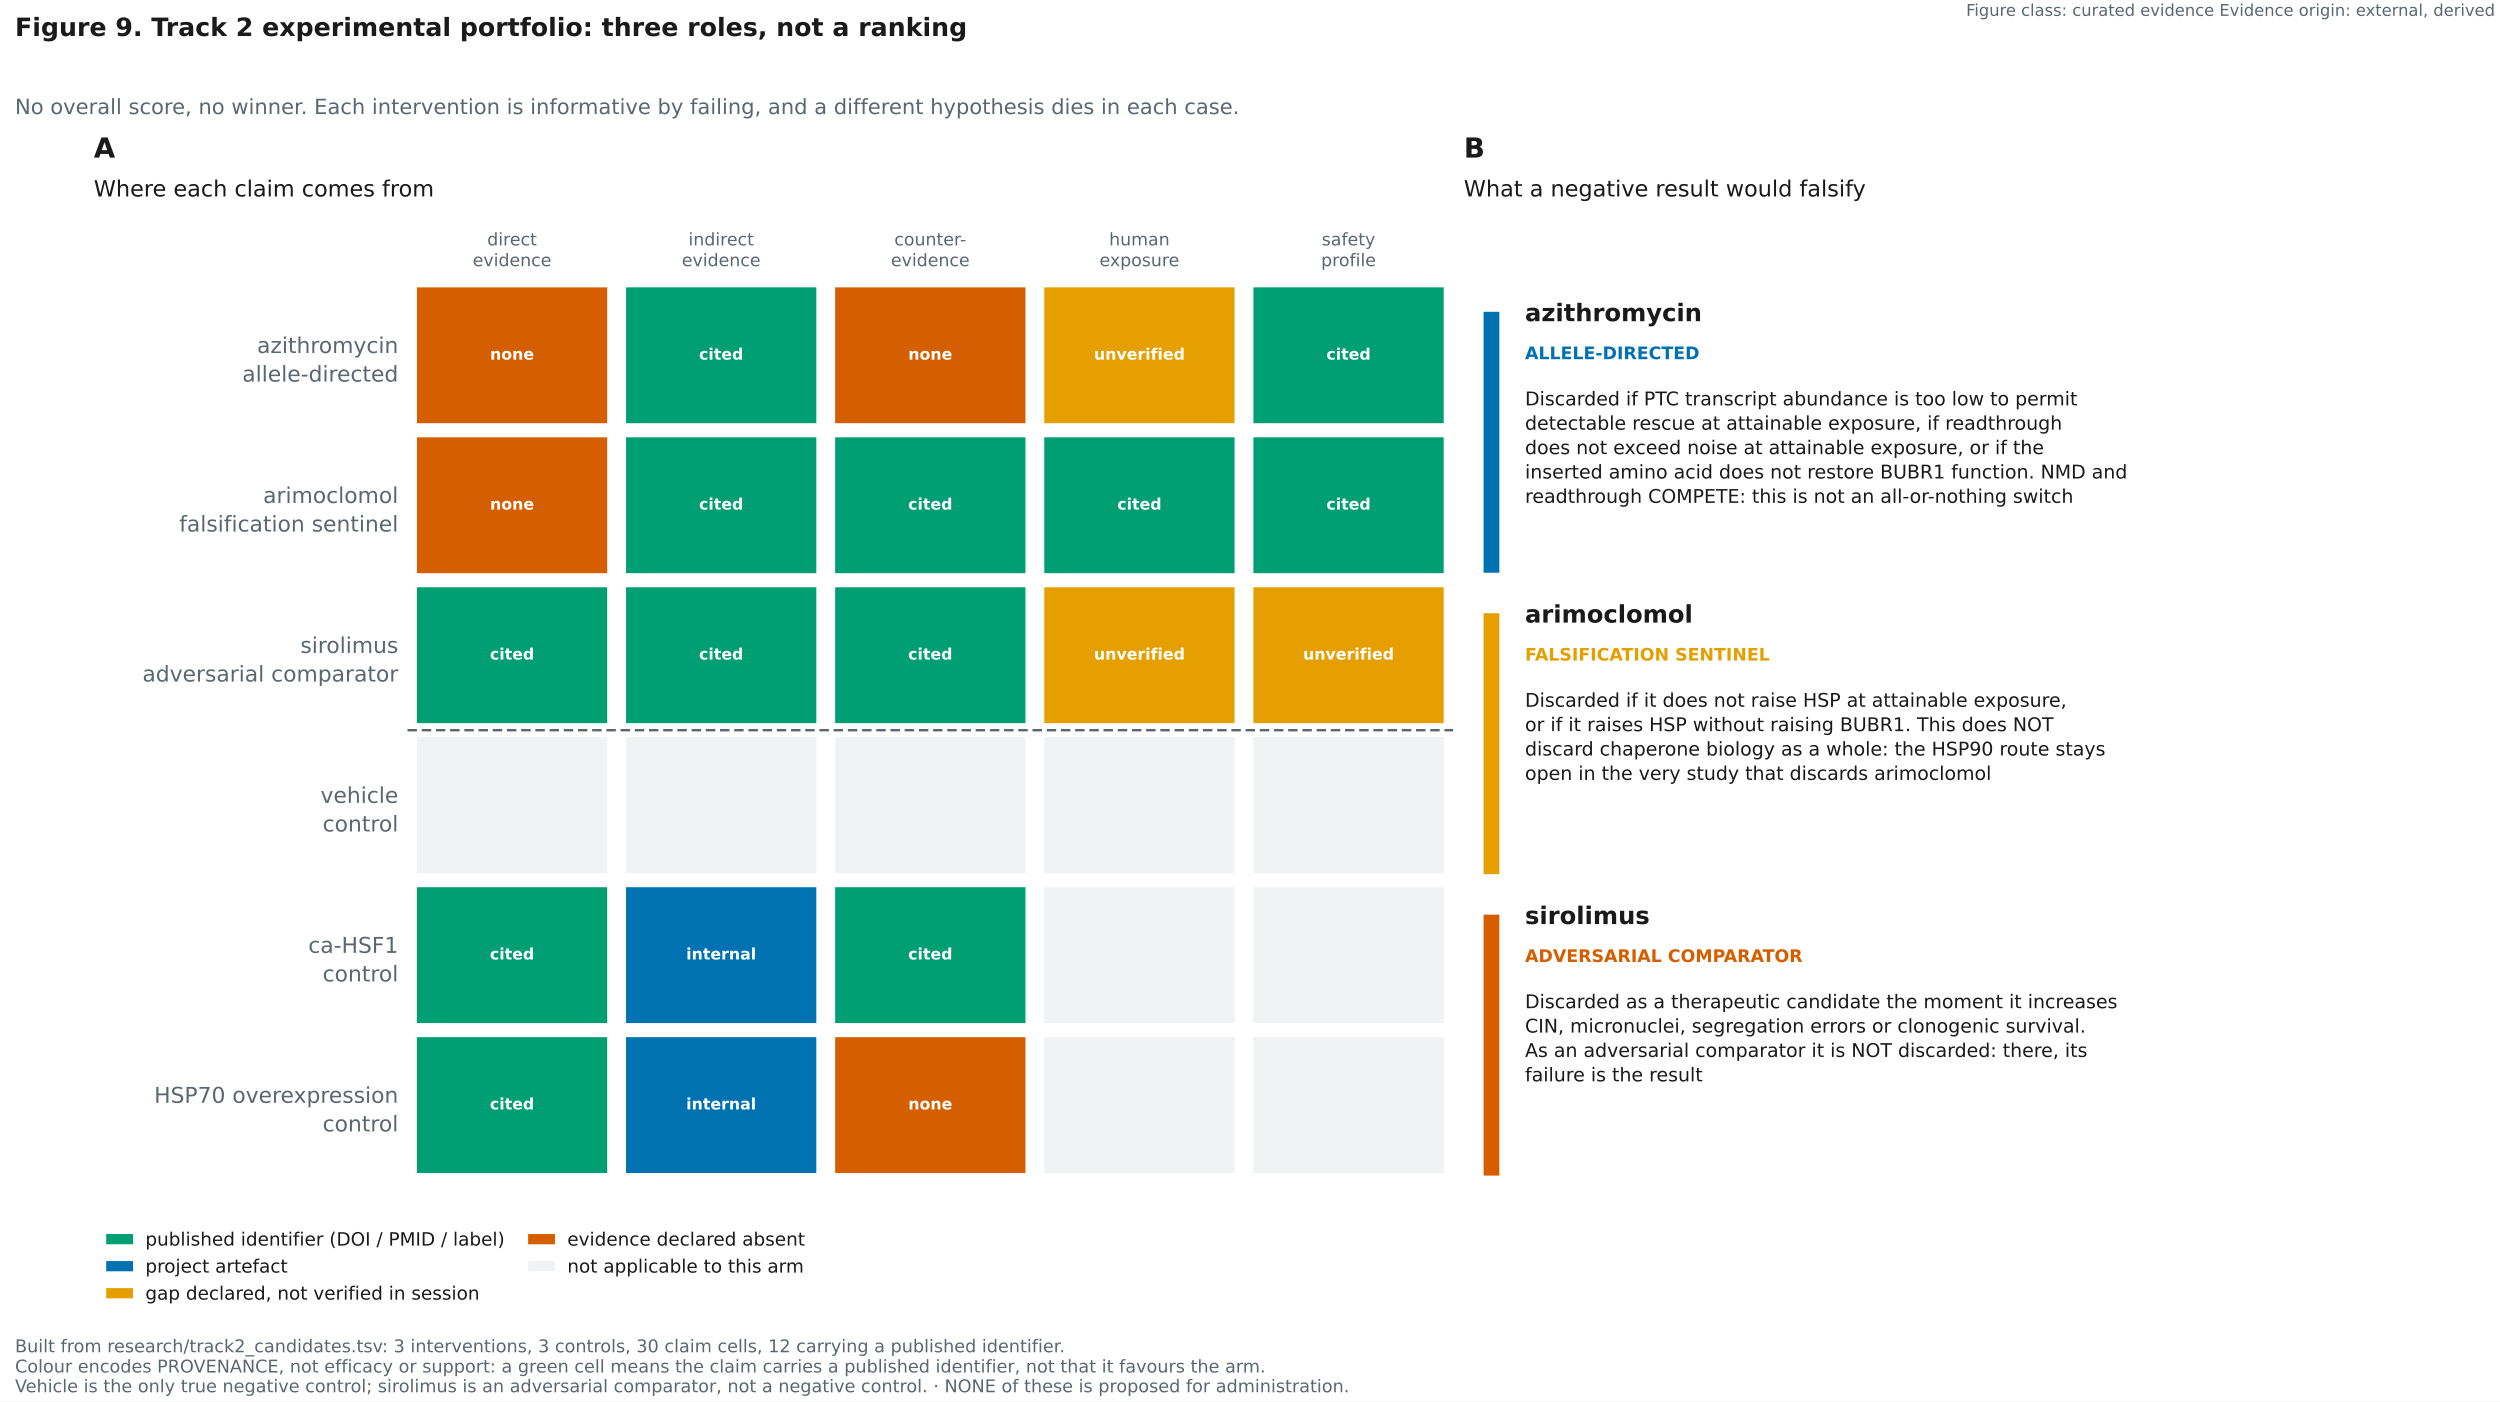
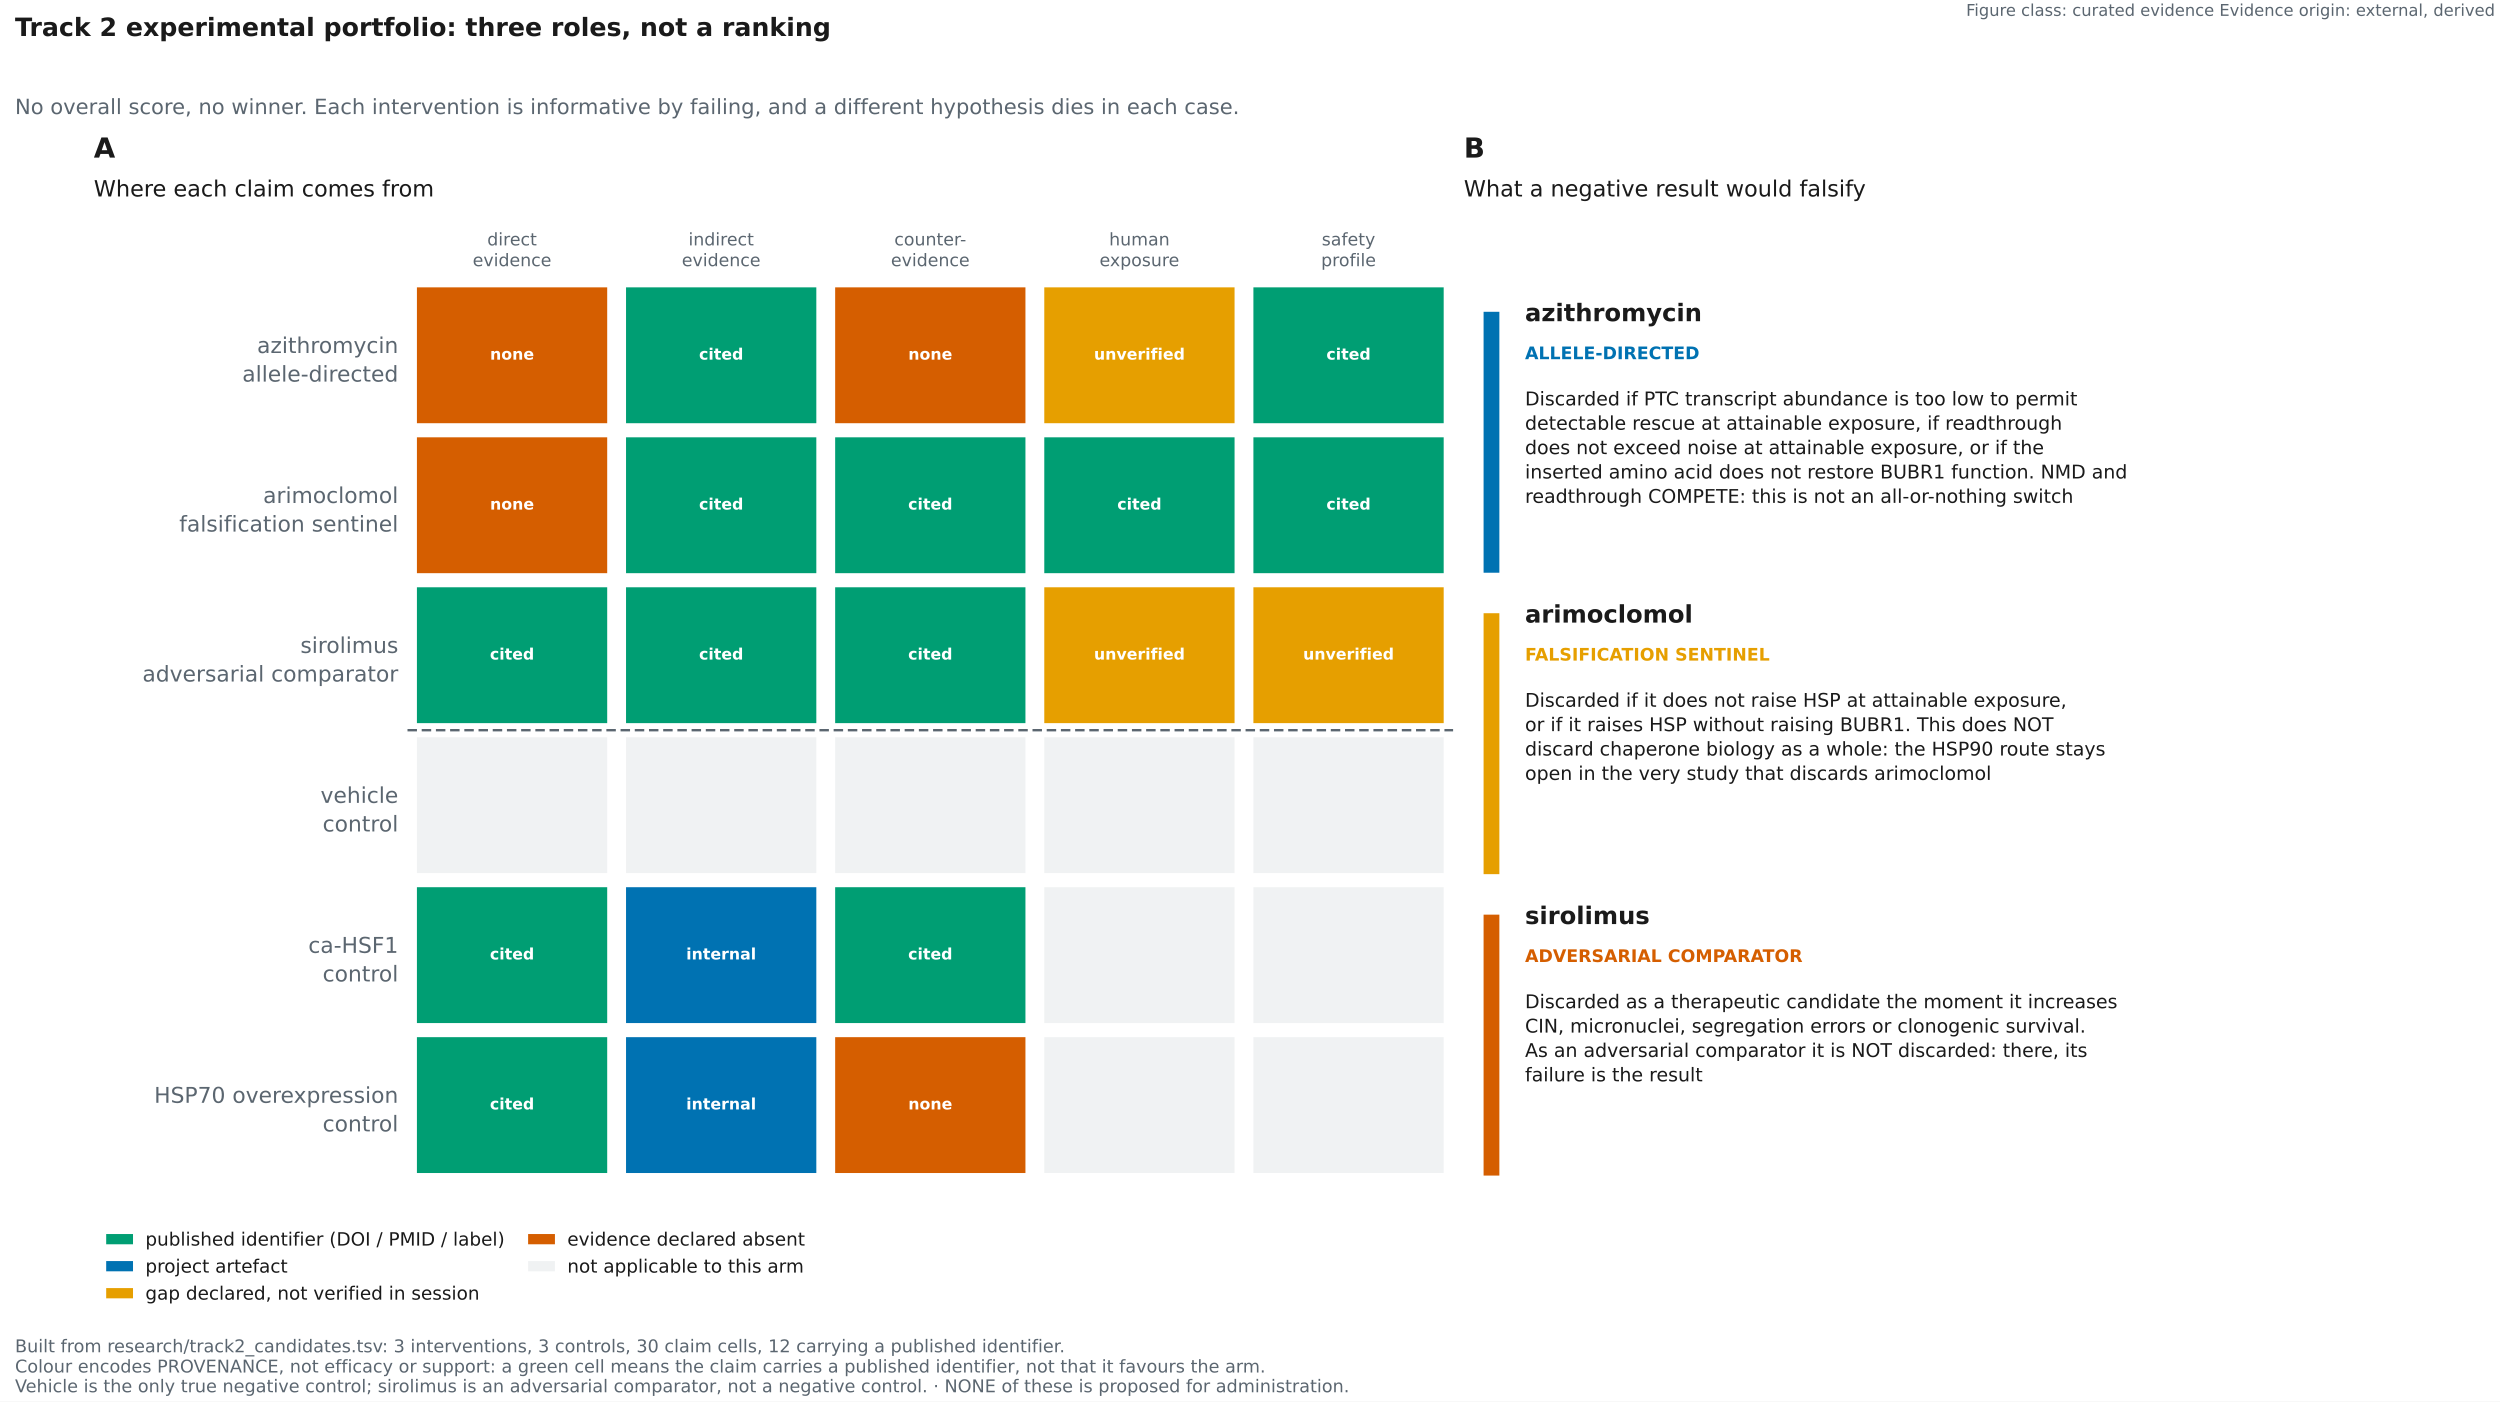
<svg xmlns="http://www.w3.org/2000/svg" width="950.4pt" height="532.8pt" viewBox="0 0 950.4 532.8" version="1.1">
  <defs>
    <style type="text/css">*{stroke-linejoin: round; stroke-linecap: butt}</style>
  </defs>
  <g id="figure_1">
    <g id="patch_1">
      <path d="M 0 532.8 L 950.4 532.8 L 950.4 0 L 0 0 z " style="fill: #ffffff" />
    </g>
    <g id="axes_1">
      <g id="patch_2">
        <path d="M 154.915 448.618 L 552.411 448.618 L 552.411 106.56 L 154.915 106.56 z " style="fill: #ffffff" />
      </g>
      <g id="matplotlib.axis_1">
        <g id="xtick_1">
          <g id="line2d_1" />
          <g id="text_1">
            <text style="fill: #5b6670; font: 6.6px 'DejaVu Sans', 'Arial', 'Helvetica', sans-serif" transform="translate(185.232 93.29535)">direct</text>
            <text style="fill: #5b6670; font: 6.6px 'DejaVu Sans', 'Arial', 'Helvetica', sans-serif" transform="translate(179.7024 101.1874)">evidence</text>
          </g>
        </g>
        <g id="xtick_2">
          <g id="line2d_2" />
          <g id="text_2">
            <text style="fill: #5b6670; font: 6.6px 'DejaVu Sans', 'Arial', 'Helvetica', sans-serif" transform="translate(261.7231 93.29535)">indirect</text>
            <text style="fill: #5b6670; font: 6.6px 'DejaVu Sans', 'Arial', 'Helvetica', sans-serif" transform="translate(259.2017 101.1874)">evidence</text>
          </g>
        </g>
        <g id="xtick_3">
          <g id="line2d_3" />
          <g id="text_3">
            <text style="fill: #5b6670; font: 6.6px 'DejaVu Sans', 'Arial', 'Helvetica', sans-serif" transform="translate(339.9858 93.29535)">counter-</text>
            <text style="fill: #5b6670; font: 6.6px 'DejaVu Sans', 'Arial', 'Helvetica', sans-serif" transform="translate(338.7009 101.1874)">evidence</text>
          </g>
        </g>
        <g id="xtick_4">
          <g id="line2d_4" />
          <g id="text_4">
            <text style="fill: #5b6670; font: 6.6px 'DejaVu Sans', 'Arial', 'Helvetica', sans-serif" transform="translate(421.6517 93.29535)">human</text>
            <text style="fill: #5b6670; font: 6.6px 'DejaVu Sans', 'Arial', 'Helvetica', sans-serif" transform="translate(417.999 101.1874)">exposure</text>
          </g>
        </g>
        <g id="xtick_5">
          <g id="line2d_5" />
          <g id="text_5">
            <text style="fill: #5b6670; font: 6.6px 'DejaVu Sans', 'Arial', 'Helvetica', sans-serif" transform="translate(502.4813 93.29535)">safety</text>
            <text style="fill: #5b6670; font: 6.6px 'DejaVu Sans', 'Arial', 'Helvetica', sans-serif" transform="translate(502.2394 101.1874)">profile</text>
          </g>
        </g>
      </g>
      <g id="matplotlib.axis_2">
        <g id="ytick_1">
          <g id="line2d_6" />
          <g id="text_6">
            <text style="fill: #5b6670; font: 8.3px 'DejaVu Sans', 'Arial', 'Helvetica', sans-serif" transform="translate(97.72198 134.2017)">azithromycin</text>
            <text style="fill: #5b6670; font: 8.3px 'DejaVu Sans', 'Arial', 'Helvetica', sans-serif" transform="translate(92.10133 145.0726)">allele-directed</text>
          </g>
        </g>
        <g id="ytick_2">
          <g id="line2d_7" />
          <g id="text_7">
            <text style="fill: #5b6670; font: 8.3px 'DejaVu Sans', 'Arial', 'Helvetica', sans-serif" transform="translate(100.0304 191.2113)">arimoclomol</text>
            <text style="fill: #5b6670; font: 8.3px 'DejaVu Sans', 'Arial', 'Helvetica', sans-serif" transform="translate(68.13378 202.0822)">falsification sentinel</text>
          </g>
        </g>
        <g id="ytick_3">
          <g id="line2d_8" />
          <g id="text_8">
            <text style="fill: #5b6670; font: 8.3px 'DejaVu Sans', 'Arial', 'Helvetica', sans-serif" transform="translate(114.2014 248.2209)">sirolimus</text>
            <text style="fill: #5b6670; font: 8.3px 'DejaVu Sans', 'Arial', 'Helvetica', sans-serif" transform="translate(54.14439 259.0918)">adversarial comparator</text>
          </g>
        </g>
        <g id="ytick_4">
          <g id="line2d_9" />
          <g id="text_9">
            <text style="fill: #5b6670; font: 8.3px 'DejaVu Sans', 'Arial', 'Helvetica', sans-serif" transform="translate(121.8529 305.2305)">vehicle</text>
            <text style="fill: #5b6670; font: 8.3px 'DejaVu Sans', 'Arial', 'Helvetica', sans-serif" transform="translate(122.6492 316.1014)">control</text>
          </g>
        </g>
        <g id="ytick_5">
          <g id="line2d_10" />
          <g id="text_10">
            <text style="fill: #5b6670; font: 8.3px 'DejaVu Sans', 'Arial', 'Helvetica', sans-serif" transform="translate(117.2049 362.2401)">ca-HSF1</text>
            <text style="fill: #5b6670; font: 8.3px 'DejaVu Sans', 'Arial', 'Helvetica', sans-serif" transform="translate(122.6492 373.111)">control</text>
          </g>
        </g>
        <g id="ytick_6">
          <g id="line2d_11" />
          <g id="text_11">
            <text style="fill: #5b6670; font: 8.3px 'DejaVu Sans', 'Arial', 'Helvetica', sans-serif" transform="translate(58.60823 419.2497)">HSP70 overexpression</text>
            <text style="fill: #5b6670; font: 8.3px 'DejaVu Sans', 'Arial', 'Helvetica', sans-serif" transform="translate(122.6492 430.1206)">control</text>
          </g>
        </g>
      </g>
      <g id="patch_3">
        <path d="M 158.095 108.84 L 231.234 108.84 L 231.234 161.289 L 158.095 161.289 z " clip-path="url(#p32adf01ac7)" style="fill: #d55e00; stroke: #ffffff; stroke-width: 0.8; stroke-linejoin: miter" />
      </g>
      <g id="patch_4">
        <path d="M 237.594 108.84 L 310.734 108.84 L 310.734 161.289 L 237.594 161.289 z " clip-path="url(#p32adf01ac7)" style="fill: #009e73; stroke: #ffffff; stroke-width: 0.8; stroke-linejoin: miter" />
      </g>
      <g id="patch_5">
        <path d="M 317.094 108.84 L 390.233 108.84 L 390.233 161.289 L 317.094 161.289 z " clip-path="url(#p32adf01ac7)" style="fill: #d55e00; stroke: #ffffff; stroke-width: 0.8; stroke-linejoin: miter" />
      </g>
      <g id="patch_6">
        <path d="M 396.593 108.84 L 469.732 108.84 L 469.732 161.289 L 396.593 161.289 z " clip-path="url(#p32adf01ac7)" style="fill: #e69f00; stroke: #ffffff; stroke-width: 0.8; stroke-linejoin: miter" />
      </g>
      <g id="patch_7">
        <path d="M 476.092 108.84 L 549.231 108.84 L 549.231 161.289 L 476.092 161.289 z " clip-path="url(#p32adf01ac7)" style="fill: #009e73; stroke: #ffffff; stroke-width: 0.8; stroke-linejoin: miter" />
      </g>
      <g id="patch_8">
        <path d="M 158.095 165.85 L 231.234 165.85 L 231.234 218.299 L 158.095 218.299 z " clip-path="url(#p32adf01ac7)" style="fill: #d55e00; stroke: #ffffff; stroke-width: 0.8; stroke-linejoin: miter" />
      </g>
      <g id="patch_9">
        <path d="M 237.594 165.85 L 310.734 165.85 L 310.734 218.299 L 237.594 218.299 z " clip-path="url(#p32adf01ac7)" style="fill: #009e73; stroke: #ffffff; stroke-width: 0.8; stroke-linejoin: miter" />
      </g>
      <g id="patch_10">
        <path d="M 317.094 165.85 L 390.233 165.85 L 390.233 218.299 L 317.094 218.299 z " clip-path="url(#p32adf01ac7)" style="fill: #009e73; stroke: #ffffff; stroke-width: 0.8; stroke-linejoin: miter" />
      </g>
      <g id="patch_11">
        <path d="M 396.593 165.85 L 469.732 165.85 L 469.732 218.299 L 396.593 218.299 z " clip-path="url(#p32adf01ac7)" style="fill: #009e73; stroke: #ffffff; stroke-width: 0.8; stroke-linejoin: miter" />
      </g>
      <g id="patch_12">
        <path d="M 476.092 165.85 L 549.231 165.85 L 549.231 218.299 L 476.092 218.299 z " clip-path="url(#p32adf01ac7)" style="fill: #009e73; stroke: #ffffff; stroke-width: 0.8; stroke-linejoin: miter" />
      </g>
      <g id="patch_13">
        <path d="M 158.095 222.86 L 231.234 222.86 L 231.234 275.308 L 158.095 275.308 z " clip-path="url(#p32adf01ac7)" style="fill: #009e73; stroke: #ffffff; stroke-width: 0.8; stroke-linejoin: miter" />
      </g>
      <g id="patch_14">
        <path d="M 237.594 222.86 L 310.734 222.86 L 310.734 275.308 L 237.594 275.308 z " clip-path="url(#p32adf01ac7)" style="fill: #009e73; stroke: #ffffff; stroke-width: 0.8; stroke-linejoin: miter" />
      </g>
      <g id="patch_15">
        <path d="M 317.094 222.86 L 390.233 222.86 L 390.233 275.308 L 317.094 275.308 z " clip-path="url(#p32adf01ac7)" style="fill: #009e73; stroke: #ffffff; stroke-width: 0.8; stroke-linejoin: miter" />
      </g>
      <g id="patch_16">
        <path d="M 396.593 222.86 L 469.732 222.86 L 469.732 275.308 L 396.593 275.308 z " clip-path="url(#p32adf01ac7)" style="fill: #e69f00; stroke: #ffffff; stroke-width: 0.8; stroke-linejoin: miter" />
      </g>
      <g id="patch_17">
        <path d="M 476.092 222.86 L 549.231 222.86 L 549.231 275.308 L 476.092 275.308 z " clip-path="url(#p32adf01ac7)" style="fill: #e69f00; stroke: #ffffff; stroke-width: 0.8; stroke-linejoin: miter" />
      </g>
      <g id="patch_18">
        <path d="M 158.095 279.869 L 231.234 279.869 L 231.234 332.318 L 158.095 332.318 z " clip-path="url(#p32adf01ac7)" style="fill: #f0f2f3; stroke: #ffffff; stroke-width: 0.8; stroke-linejoin: miter" />
      </g>
      <g id="patch_19">
        <path d="M 237.594 279.869 L 310.734 279.869 L 310.734 332.318 L 237.594 332.318 z " clip-path="url(#p32adf01ac7)" style="fill: #f0f2f3; stroke: #ffffff; stroke-width: 0.8; stroke-linejoin: miter" />
      </g>
      <g id="patch_20">
        <path d="M 317.094 279.869 L 390.233 279.869 L 390.233 332.318 L 317.094 332.318 z " clip-path="url(#p32adf01ac7)" style="fill: #f0f2f3; stroke: #ffffff; stroke-width: 0.8; stroke-linejoin: miter" />
      </g>
      <g id="patch_21">
        <path d="M 396.593 279.869 L 469.732 279.869 L 469.732 332.318 L 396.593 332.318 z " clip-path="url(#p32adf01ac7)" style="fill: #f0f2f3; stroke: #ffffff; stroke-width: 0.8; stroke-linejoin: miter" />
      </g>
      <g id="patch_22">
        <path d="M 476.092 279.869 L 549.231 279.869 L 549.231 332.318 L 476.092 332.318 z " clip-path="url(#p32adf01ac7)" style="fill: #f0f2f3; stroke: #ffffff; stroke-width: 0.8; stroke-linejoin: miter" />
      </g>
      <g id="patch_23">
        <path d="M 158.095 336.879 L 231.234 336.879 L 231.234 389.328 L 158.095 389.328 z " clip-path="url(#p32adf01ac7)" style="fill: #009e73; stroke: #ffffff; stroke-width: 0.8; stroke-linejoin: miter" />
      </g>
      <g id="patch_24">
        <path d="M 237.594 336.879 L 310.734 336.879 L 310.734 389.328 L 237.594 389.328 z " clip-path="url(#p32adf01ac7)" style="fill: #0072b2; stroke: #ffffff; stroke-width: 0.8; stroke-linejoin: miter" />
      </g>
      <g id="patch_25">
        <path d="M 317.094 336.879 L 390.233 336.879 L 390.233 389.328 L 317.094 389.328 z " clip-path="url(#p32adf01ac7)" style="fill: #009e73; stroke: #ffffff; stroke-width: 0.8; stroke-linejoin: miter" />
      </g>
      <g id="patch_26">
        <path d="M 396.593 336.879 L 469.732 336.879 L 469.732 389.328 L 396.593 389.328 z " clip-path="url(#p32adf01ac7)" style="fill: #f0f2f3; stroke: #ffffff; stroke-width: 0.8; stroke-linejoin: miter" />
      </g>
      <g id="patch_27">
        <path d="M 476.092 336.879 L 549.231 336.879 L 549.231 389.328 L 476.092 389.328 z " clip-path="url(#p32adf01ac7)" style="fill: #f0f2f3; stroke: #ffffff; stroke-width: 0.8; stroke-linejoin: miter" />
      </g>
      <g id="patch_28">
        <path d="M 158.095 393.888 L 231.234 393.888 L 231.234 446.337 L 158.095 446.337 z " clip-path="url(#p32adf01ac7)" style="fill: #009e73; stroke: #ffffff; stroke-width: 0.8; stroke-linejoin: miter" />
      </g>
      <g id="patch_29">
        <path d="M 237.594 393.888 L 310.734 393.888 L 310.734 446.337 L 237.594 446.337 z " clip-path="url(#p32adf01ac7)" style="fill: #0072b2; stroke: #ffffff; stroke-width: 0.8; stroke-linejoin: miter" />
      </g>
      <g id="patch_30">
        <path d="M 317.094 393.888 L 390.233 393.888 L 390.233 446.337 L 317.094 446.337 z " clip-path="url(#p32adf01ac7)" style="fill: #d55e00; stroke: #ffffff; stroke-width: 0.8; stroke-linejoin: miter" />
      </g>
      <g id="patch_31">
        <path d="M 396.593 393.888 L 469.732 393.888 L 469.732 446.337 L 396.593 446.337 z " clip-path="url(#p32adf01ac7)" style="fill: #f0f2f3; stroke: #ffffff; stroke-width: 0.8; stroke-linejoin: miter" />
      </g>
      <g id="patch_32">
        <path d="M 476.092 393.888 L 549.231 393.888 L 549.231 446.337 L 476.092 446.337 z " clip-path="url(#p32adf01ac7)" style="fill: #f0f2f3; stroke: #ffffff; stroke-width: 0.8; stroke-linejoin: miter" />
      </g>
      <g id="text_12">
        <text style="fill: #ffffff; font: 700 6px 'DejaVu Sans', 'Arial', 'Helvetica', sans-serif; text-anchor: middle" x="194.665" y="136.72" transform="rotate(-0 194.6648 136.7204)">none</text>
      </g>
      <g id="text_13">
        <text style="fill: #ffffff; font: 700 6px 'DejaVu Sans', 'Arial', 'Helvetica', sans-serif; text-anchor: middle" x="274.164" y="136.72" transform="rotate(-0 274.1641 136.7204)">cited</text>
      </g>
      <g id="text_14">
        <text style="fill: #ffffff; font: 700 6px 'DejaVu Sans', 'Arial', 'Helvetica', sans-serif; text-anchor: middle" x="353.663" y="136.72" transform="rotate(-0 353.6633 136.7204)">none</text>
      </g>
      <g id="text_15">
        <text style="fill: #ffffff; font: 700 6px 'DejaVu Sans', 'Arial', 'Helvetica', sans-serif; text-anchor: middle" x="433.163" y="136.72" transform="rotate(-0 433.1625 136.7204)">unverified</text>
      </g>
      <g id="text_16">
        <text style="fill: #ffffff; font: 700 6px 'DejaVu Sans', 'Arial', 'Helvetica', sans-serif; text-anchor: middle" x="512.662" y="136.72" transform="rotate(-0 512.6618 136.7204)">cited</text>
      </g>
      <g id="text_17">
        <text style="fill: #ffffff; font: 700 6px 'DejaVu Sans', 'Arial', 'Helvetica', sans-serif; text-anchor: middle" x="194.665" y="193.73" transform="rotate(-0 194.6648 193.73)">none</text>
      </g>
      <g id="text_18">
        <text style="fill: #ffffff; font: 700 6px 'DejaVu Sans', 'Arial', 'Helvetica', sans-serif; text-anchor: middle" x="274.164" y="193.73" transform="rotate(-0 274.1641 193.73)">cited</text>
      </g>
      <g id="text_19">
        <text style="fill: #ffffff; font: 700 6px 'DejaVu Sans', 'Arial', 'Helvetica', sans-serif; text-anchor: middle" x="353.663" y="193.73" transform="rotate(-0 353.6633 193.73)">cited</text>
      </g>
      <g id="text_20">
        <text style="fill: #ffffff; font: 700 6px 'DejaVu Sans', 'Arial', 'Helvetica', sans-serif; text-anchor: middle" x="433.163" y="193.73" transform="rotate(-0 433.1625 193.73)">cited</text>
      </g>
      <g id="text_21">
        <text style="fill: #ffffff; font: 700 6px 'DejaVu Sans', 'Arial', 'Helvetica', sans-serif; text-anchor: middle" x="512.662" y="193.73" transform="rotate(-0 512.6618 193.73)">cited</text>
      </g>
      <g id="text_22">
        <text style="fill: #ffffff; font: 700 6px 'DejaVu Sans', 'Arial', 'Helvetica', sans-serif; text-anchor: middle" x="194.665" y="250.74" transform="rotate(-0 194.6648 250.7396)">cited</text>
      </g>
      <g id="text_23">
        <text style="fill: #ffffff; font: 700 6px 'DejaVu Sans', 'Arial', 'Helvetica', sans-serif; text-anchor: middle" x="274.164" y="250.74" transform="rotate(-0 274.1641 250.7396)">cited</text>
      </g>
      <g id="text_24">
        <text style="fill: #ffffff; font: 700 6px 'DejaVu Sans', 'Arial', 'Helvetica', sans-serif; text-anchor: middle" x="353.663" y="250.74" transform="rotate(-0 353.6633 250.7396)">cited</text>
      </g>
      <g id="text_25">
        <text style="fill: #ffffff; font: 700 6px 'DejaVu Sans', 'Arial', 'Helvetica', sans-serif; text-anchor: middle" x="433.163" y="250.74" transform="rotate(-0 433.1625 250.7396)">unverified</text>
      </g>
      <g id="text_26">
        <text style="fill: #ffffff; font: 700 6px 'DejaVu Sans', 'Arial', 'Helvetica', sans-serif; text-anchor: middle" x="512.662" y="250.74" transform="rotate(-0 512.6618 250.7396)">unverified</text>
      </g>
      <g id="text_27">
        <text style="fill: #ffffff; font: 700 6px 'DejaVu Sans', 'Arial', 'Helvetica', sans-serif; text-anchor: middle" x="194.665" y="364.759" transform="rotate(-0 194.6648 364.7588)">cited</text>
      </g>
      <g id="text_28">
        <text style="fill: #ffffff; font: 700 6px 'DejaVu Sans', 'Arial', 'Helvetica', sans-serif; text-anchor: middle" x="274.164" y="364.759" transform="rotate(-0 274.1641 364.7588)">internal</text>
      </g>
      <g id="text_29">
        <text style="fill: #ffffff; font: 700 6px 'DejaVu Sans', 'Arial', 'Helvetica', sans-serif; text-anchor: middle" x="353.663" y="364.759" transform="rotate(-0 353.6633 364.7588)">cited</text>
      </g>
      <g id="text_30">
        <text style="fill: #ffffff; font: 700 6px 'DejaVu Sans', 'Arial', 'Helvetica', sans-serif; text-anchor: middle" x="194.665" y="421.768" transform="rotate(-0 194.6648 421.7684)">cited</text>
      </g>
      <g id="text_31">
        <text style="fill: #ffffff; font: 700 6px 'DejaVu Sans', 'Arial', 'Helvetica', sans-serif; text-anchor: middle" x="274.164" y="421.768" transform="rotate(-0 274.1641 421.7684)">internal</text>
      </g>
      <g id="text_32">
        <text style="fill: #ffffff; font: 700 6px 'DejaVu Sans', 'Arial', 'Helvetica', sans-serif; text-anchor: middle" x="353.663" y="421.768" transform="rotate(-0 353.6633 421.7684)">none</text>
      </g>
      <g id="text_33">
        <text style="fill: #1a1a1a; font: 700 10.5px 'DejaVu Sans', 'Arial', 'Helvetica', sans-serif; text-anchor: start" x="35.666" y="59.909" transform="rotate(-0 35.66634 59.90884)">A</text>
      </g>
      <g id="text_34">
        <text style="fill: #1a1a1a; font: 8.5px 'DejaVu Sans', 'Arial', 'Helvetica', sans-serif; text-anchor: start" x="35.666" y="74.691" transform="rotate(-0 35.66634 74.6912)">Where each claim comes from</text>
      </g>
      <g id="line2d_12">
        <path d="M 154.915 277.589 L 552.411 277.589 " clip-path="url(#p32adf01ac7)" style="fill: none; stroke-dasharray: 3.6,1.8; stroke-dashoffset: 0; stroke: #5b6670; stroke-width: 0.9" />
      </g>
      <g id="legend_1">
        <g id="patch_33">
          <path d="M 39.866 473.529 L 51.066 473.529 L 51.066 468.629 L 39.866 468.629 z " style="fill: #009e73; stroke: #ffffff; stroke-linejoin: miter" />
        </g>
        <g id="text_35">
          <text style="fill: #1a1a1a; font: 7px 'DejaVu Sans', 'Arial', 'Helvetica', sans-serif; text-anchor: start" x="55.266" y="473.529" transform="rotate(-0 55.26634 473.5291)">published identifier (DOI / PMID / label)</text>
        </g>
        <g id="patch_34">
          <path d="M 39.866 483.804 L 51.066 483.804 L 51.066 478.904 L 39.866 478.904 z " style="fill: #0072b2; stroke: #ffffff; stroke-linejoin: miter" />
        </g>
        <g id="text_36">
          <text style="fill: #1a1a1a; font: 7px 'DejaVu Sans', 'Arial', 'Helvetica', sans-serif; text-anchor: start" x="55.266" y="483.804" transform="rotate(-0 55.26634 483.8038)">project artefact</text>
        </g>
        <g id="patch_35">
          <path d="M 39.866 494.078 L 51.066 494.078 L 51.066 489.178 L 39.866 489.178 z " style="fill: #e69f00; stroke: #ffffff; stroke-linejoin: miter" />
        </g>
        <g id="text_37">
          <text style="fill: #1a1a1a; font: 7px 'DejaVu Sans', 'Arial', 'Helvetica', sans-serif; text-anchor: start" x="55.266" y="494.078" transform="rotate(-0 55.26634 494.0785)">gap declared, not verified in session</text>
        </g>
        <g id="patch_36">
          <path d="M 200.266 473.529 L 211.466 473.529 L 211.466 468.629 L 200.266 468.629 z " style="fill: #d55e00; stroke: #ffffff; stroke-linejoin: miter" />
        </g>
        <g id="text_38">
          <text style="fill: #1a1a1a; font: 7px 'DejaVu Sans', 'Arial', 'Helvetica', sans-serif; text-anchor: start" x="215.666" y="473.529" transform="rotate(-0 215.6659 473.5291)">evidence declared absent</text>
        </g>
        <g id="patch_37">
          <path d="M 200.266 483.804 L 211.466 483.804 L 211.466 478.904 L 200.266 478.904 z " style="fill: #f0f2f3; stroke: #ffffff; stroke-linejoin: miter" />
        </g>
        <g id="text_39">
          <text style="fill: #1a1a1a; font: 7px 'DejaVu Sans', 'Arial', 'Helvetica', sans-serif; text-anchor: start" x="215.666" y="483.804" transform="rotate(-0 215.6659 483.8038)">not applicable to this arm</text>
        </g>
      </g>
    </g>
    <g id="axes_2">
      <g id="patch_38">
        <path d="M 563.999 217.729 L 569.999 217.729 L 569.999 118.532 L 563.999 118.532 z " style="fill: #0072b2" />
      </g>
      <g id="patch_39">
        <path d="M 563.999 332.318 L 569.999 332.318 L 569.999 233.121 L 563.999 233.121 z " style="fill: #e69f00" />
      </g>
      <g id="patch_40">
        <path d="M 563.999 446.907 L 569.999 446.907 L 569.999 347.711 L 563.999 347.711 z " style="fill: #d55e00" />
      </g>
      <g id="text_40">
        <text style="fill: #1a1a1a; font: 700 10.5px 'DejaVu Sans', 'Arial', 'Helvetica', sans-serif; text-anchor: start" x="556.499" y="59.909" transform="rotate(-0 556.4989 59.90884)">B</text>
      </g>
      <g id="text_41">
        <text style="fill: #1a1a1a; font: 8.5px 'DejaVu Sans', 'Arial', 'Helvetica', sans-serif; text-anchor: start" x="556.499" y="74.691" transform="rotate(-0 556.4989 74.6912)">What a negative result would falsify</text>
      </g>
      <g id="text_42">
        <text style="fill: #1a1a1a; font: 700 9.2px 'DejaVu Sans', 'Arial', 'Helvetica', sans-serif; text-anchor: start" x="579.749" y="122.102" transform="rotate(-0 579.7486 122.102)">azithromycin</text>
      </g>
      <g id="text_43">
        <text style="fill: #0072b2; font: 700 6.6px 'DejaVu Sans', 'Arial', 'Helvetica', sans-serif; text-anchor: start" x="579.749" y="136.545" transform="rotate(-0 579.7486 136.5452)">ALLELE-DIRECTED</text>
      </g>
      <g id="text_44">
        <text style="fill: #1a1a1a; font: 7.2px 'DejaVu Sans', 'Arial', 'Helvetica', sans-serif" transform="translate(579.7486 154.104)">Discarded if PTC transcript abundance is too low to permit</text>
        <text style="fill: #1a1a1a; font: 7.2px 'DejaVu Sans', 'Arial', 'Helvetica', sans-serif" transform="translate(579.7486 163.37)">detectable rescue at attainable exposure, if readthrough</text>
        <text style="fill: #1a1a1a; font: 7.2px 'DejaVu Sans', 'Arial', 'Helvetica', sans-serif" transform="translate(579.7486 172.636)">does not exceed noise at attainable exposure, or if the</text>
        <text style="fill: #1a1a1a; font: 7.2px 'DejaVu Sans', 'Arial', 'Helvetica', sans-serif" transform="translate(579.7486 181.902)">inserted amino acid does not restore BUBR1 function. NMD and</text>
        <text style="fill: #1a1a1a; font: 7.2px 'DejaVu Sans', 'Arial', 'Helvetica', sans-serif" transform="translate(579.7486 191.168)">readthrough COMPETE: this is not an all-or-nothing switch</text>
      </g>
      <g id="text_45">
        <text style="fill: #1a1a1a; font: 700 9.2px 'DejaVu Sans', 'Arial', 'Helvetica', sans-serif; text-anchor: start" x="579.749" y="236.691" transform="rotate(-0 579.7486 236.6913)">arimoclomol</text>
      </g>
      <g id="text_46">
        <text style="fill: #e69f00; font: 700 6.6px 'DejaVu Sans', 'Arial', 'Helvetica', sans-serif; text-anchor: start" x="579.749" y="251.134" transform="rotate(-0 579.7486 251.1345)">FALSIFICATION SENTINEL</text>
      </g>
      <g id="text_47">
        <text style="fill: #1a1a1a; font: 7.2px 'DejaVu Sans', 'Arial', 'Helvetica', sans-serif" transform="translate(579.7486 268.6933)">Discarded if it does not raise HSP at attainable exposure,</text>
        <text style="fill: #1a1a1a; font: 7.2px 'DejaVu Sans', 'Arial', 'Helvetica', sans-serif" transform="translate(579.7486 277.9593)">or if it raises HSP without raising BUBR1. This does NOT</text>
        <text style="fill: #1a1a1a; font: 7.2px 'DejaVu Sans', 'Arial', 'Helvetica', sans-serif" transform="translate(579.7486 287.2253)">discard chaperone biology as a whole: the HSP90 route stays</text>
        <text style="fill: #1a1a1a; font: 7.2px 'DejaVu Sans', 'Arial', 'Helvetica', sans-serif" transform="translate(579.7486 296.4913)">open in the very study that discards arimoclomol</text>
      </g>
      <g id="text_48">
        <text style="fill: #1a1a1a; font: 700 9.2px 'DejaVu Sans', 'Arial', 'Helvetica', sans-serif; text-anchor: start" x="579.749" y="351.281" transform="rotate(-0 579.7486 351.2806)">sirolimus</text>
      </g>
      <g id="text_49">
        <text style="fill: #d55e00; font: 700 6.6px 'DejaVu Sans', 'Arial', 'Helvetica', sans-serif; text-anchor: start" x="579.749" y="365.724" transform="rotate(-0 579.7486 365.7238)">ADVERSARIAL COMPARATOR</text>
      </g>
      <g id="text_50">
        <text style="fill: #1a1a1a; font: 7.2px 'DejaVu Sans', 'Arial', 'Helvetica', sans-serif" transform="translate(579.7486 383.2826)">Discarded as a therapeutic candidate the moment it increases</text>
        <text style="fill: #1a1a1a; font: 7.2px 'DejaVu Sans', 'Arial', 'Helvetica', sans-serif" transform="translate(579.7486 392.5486)">CIN, micronuclei, segregation errors or clonogenic survival.</text>
        <text style="fill: #1a1a1a; font: 7.2px 'DejaVu Sans', 'Arial', 'Helvetica', sans-serif" transform="translate(579.7486 401.8146)">As an adversarial comparator it is NOT discarded: there, its</text>
        <text style="fill: #1a1a1a; font: 7.2px 'DejaVu Sans', 'Arial', 'Helvetica', sans-serif" transform="translate(579.7486 411.0806)">failure is the result</text>
      </g>
    </g>
    <g id="text_51">
-       <text style="fill: #1a1a1a; font: 700 9.6px 'DejaVu Sans', 'Arial', 'Helvetica', sans-serif; text-anchor: start" x="5.702" y="13.688" transform="rotate(-0 5.7024 13.6881)">Figure 9. Track 2 experimental portfolio: three roles, not a ranking</text>
+       <text style="fill: #1a1a1a; font: 700 9.6px 'DejaVu Sans', 'Arial', 'Helvetica', sans-serif; text-anchor: start" x="5.702" y="13.688" transform="rotate(-0 5.7024 13.6881)">Track 2 experimental portfolio: three roles, not a ranking</text>
    </g>
    <g id="text_52">
      <text style="fill: #5b6670; font: 8px 'DejaVu Sans', 'Arial', 'Helvetica', sans-serif; text-anchor: start" x="5.702" y="43.375" transform="rotate(-0 5.7024 43.37475)">No overall score, no winner. Each intervention is informative by failing, and a different hypothesis dies in each case.</text>
    </g>
    <g id="text_53">
      <text style="fill: #5b6670; font: 6.7px 'DejaVu Sans', 'Arial', 'Helvetica', sans-serif" transform="translate(5.7024 514.084)">Built from research/track2_candidates.tsv: 3 interventions, 3 controls, 30 claim cells, 12 carrying a published identifier.</text>
      <text style="fill: #5b6670; font: 6.7px 'DejaVu Sans', 'Arial', 'Helvetica', sans-serif" transform="translate(5.7024 521.7729)">Colour encodes PROVENANCE, not efficacy or support: a green cell means the claim carries a published identifier, not that it favours the arm.</text>
      <text style="fill: #5b6670; font: 6.7px 'DejaVu Sans', 'Arial', 'Helvetica', sans-serif" transform="translate(5.7024 529.2754)">Vehicle is the only true negative control; sirolimus is an adversarial comparator, not a negative control.  ·  NONE of these is proposed for administration.</text>
    </g>
    <g id="text_54">
      <text style="fill: #5b6670; font: 6.2px 'DejaVu Sans', 'Arial', 'Helvetica', sans-serif; text-anchor: end" x="948.499" y="6.043" transform="rotate(-0 948.4992 6.043031)">Figure class: curated evidence    Evidence origin: external, derived</text>
    </g>
  </g>
  <defs>
    <clipPath id="p32adf01ac7">
      <rect x="154.915" y="106.56" width="397.496" height="342.058" />
    </clipPath>
  </defs>
</svg>
